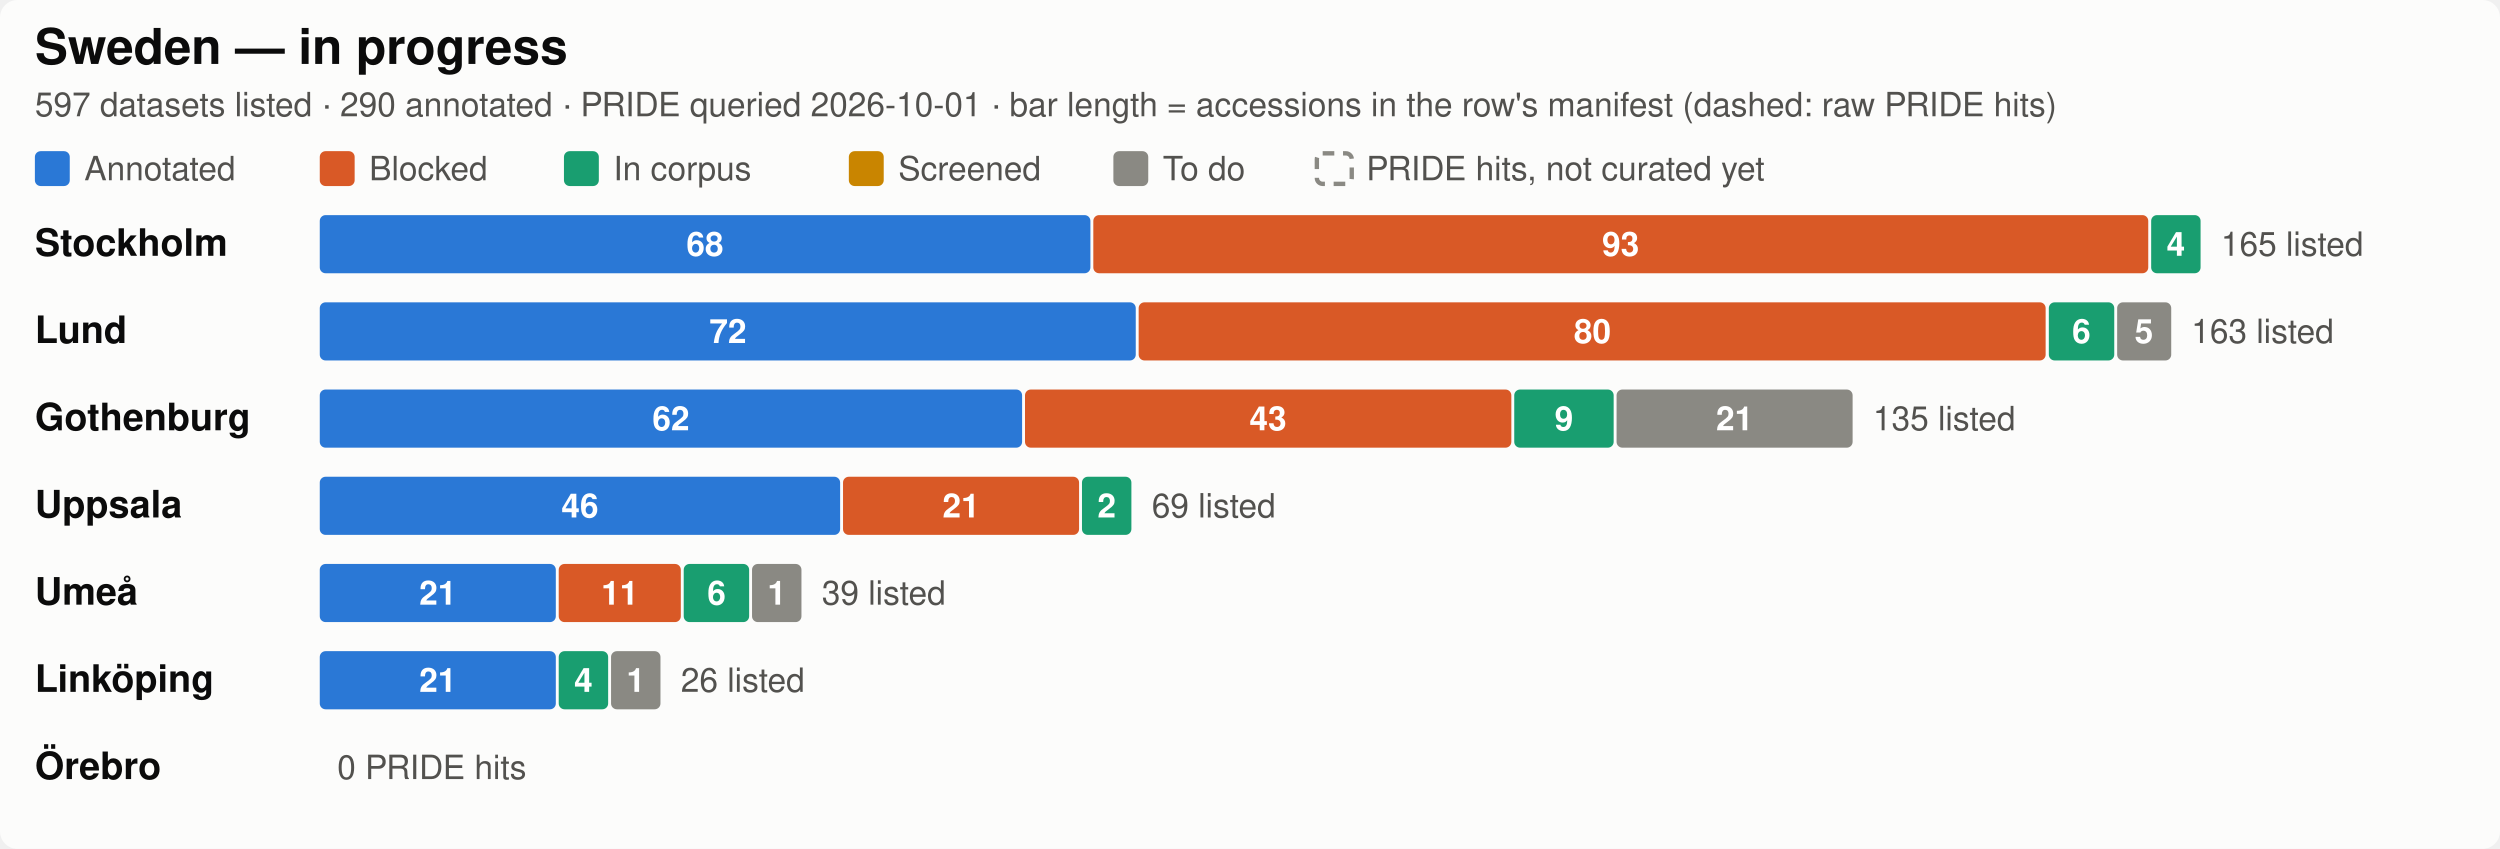
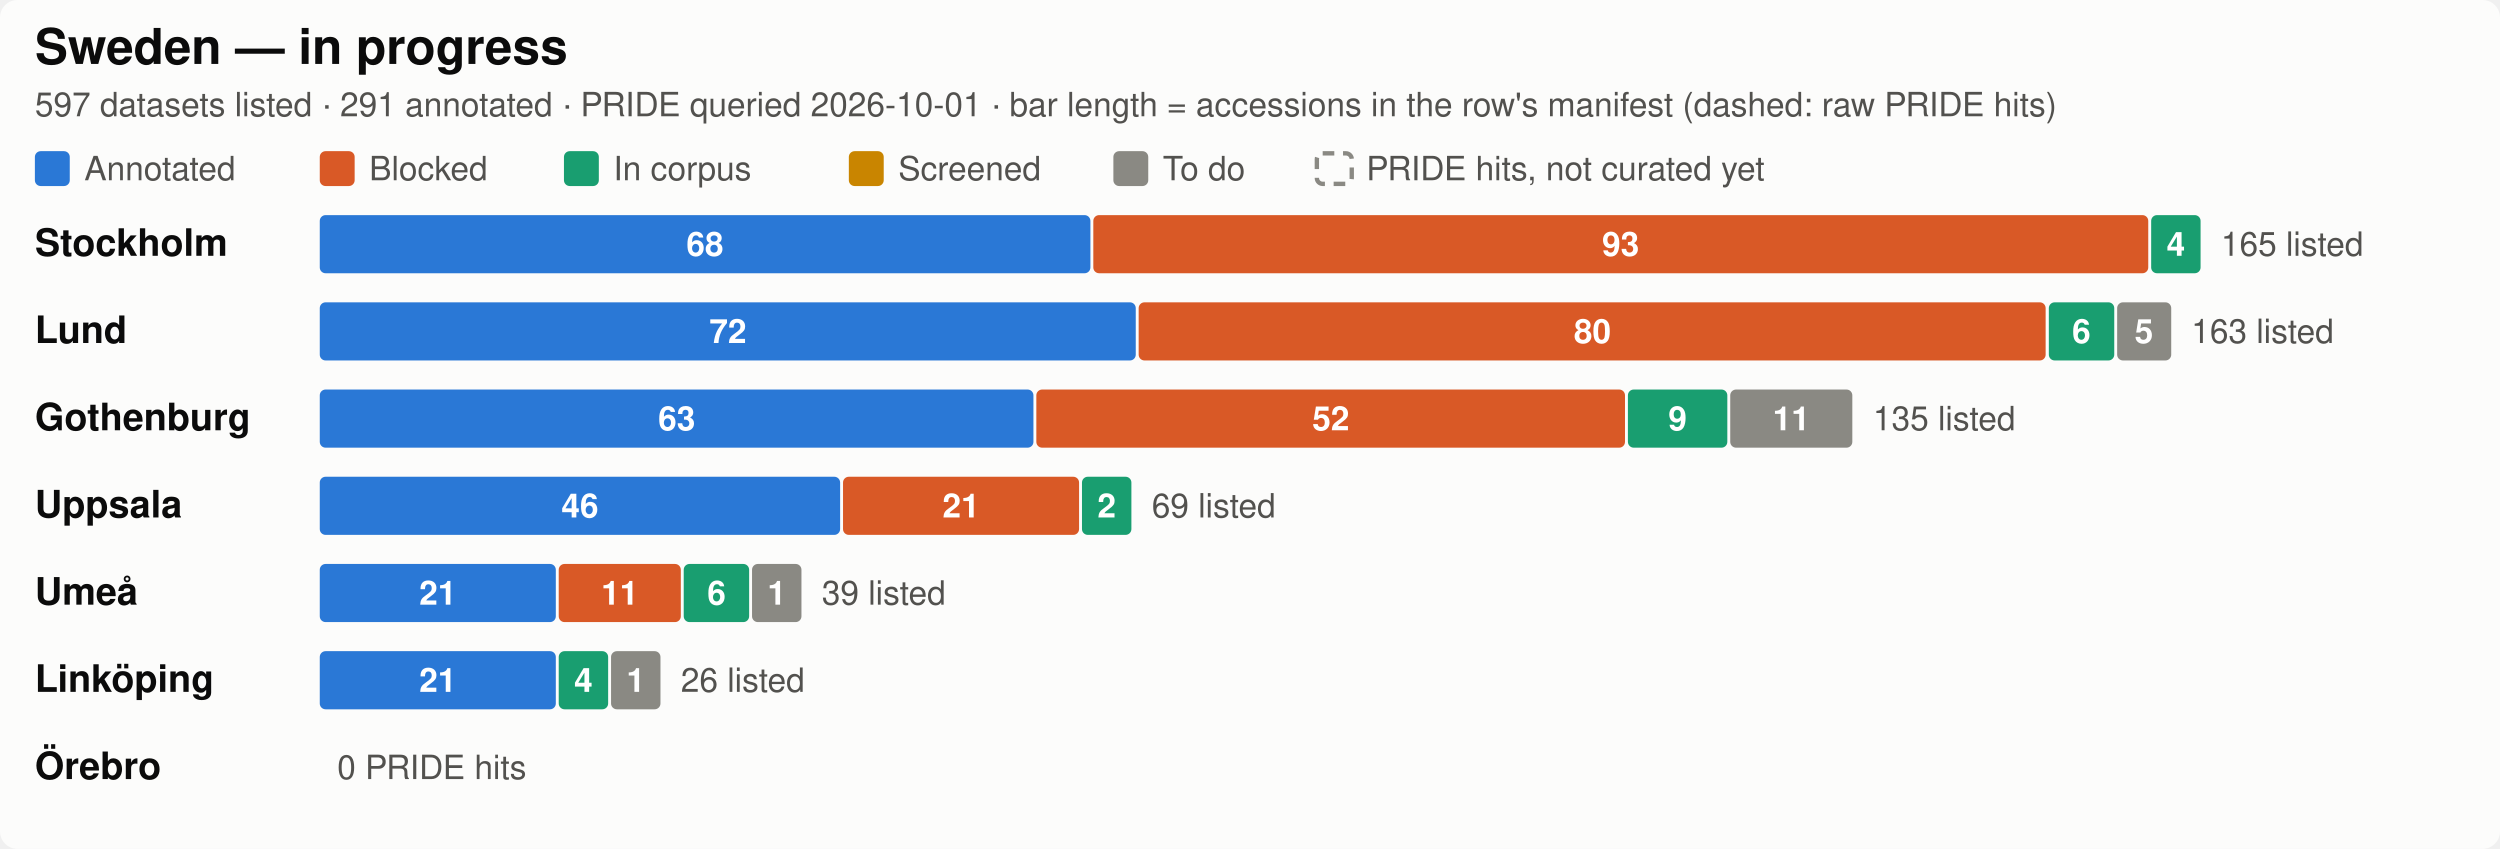
<svg xmlns="http://www.w3.org/2000/svg" width="860" height="292" viewBox="0 0 860 292" role="img" aria-label="Sweden SDRF progress by city">
  <style>
  .bg { fill: #fcfcfb; }
  .title { fill: #0b0b0b; font-size: 17px; font-weight: 600; }
  .city { fill: #0b0b0b; font-size: 13px; font-weight: 600; }
  .sub, .legend, .total { fill: #52514e; font-size: 11.5px; }
  .seg { font-size: 11.5px; font-weight: 600; fill: #ffffff; font-variant-numeric: tabular-nums; }
  .uncurated { fill: none; stroke: #8a8983; stroke-width: 1.5; stroke-dasharray: 4 3; }
  text { font-family: -apple-system, "Segoe UI", Helvetica, Arial, sans-serif; }
  .c-annotated { fill: #2a78d6; }
  .c-blocked { fill: #d95926; }
  .c-in_corpus { fill: #199e70; }
  .c-screened { fill: #c98500; }
  .c-todo { fill: #8a8983; }

  @media (prefers-color-scheme: dark) {
    .bg { fill: #1a1a19; }
    .title, .city { fill: #ffffff; }
    .sub, .legend, .total { fill: #c3c2b7; }
    .uncurated { stroke: #8f8e86; }
    .c-annotated { fill: #3987e5; }
    .c-blocked { fill: #d95926; }
    .c-in_corpus { fill: #199e70; }
    .c-screened { fill: #c98500; }
    .c-todo { fill: #6b6a65; }
  }
</style>
  <rect class="bg" width="860" height="292" rx="6" />
  <text class="title" x="12" y="22">Sweden — in progress</text>
-   <text class="sub" x="12" y="40">597 datasets listed · 290 annotated · PRIDE queried 2026-10-01 · bar length = accessions in the row's manifest (dashed: raw PRIDE hits)</text>
+   <text class="sub" x="12" y="40">597 datasets listed · 291 annotated · PRIDE queried 2026-10-01 · bar length = accessions in the row's manifest (dashed: raw PRIDE hits)</text>
  <rect class="c-annotated" fill="#2a78d6" x="12" y="52" width="12" height="12" rx="2" />
  <text class="legend" x="29" y="62">Annotated</text>
  <rect class="c-blocked" fill="#d95926" x="110" y="52" width="12" height="12" rx="2" />
  <text class="legend" x="127" y="62">Blocked</text>
  <rect class="c-in_corpus" fill="#199e70" x="194" y="52" width="12" height="12" rx="2" />
  <text class="legend" x="211" y="62">In corpus</text>
  <rect class="c-screened" fill="#c98500" x="292" y="52" width="12" height="12" rx="2" />
  <text class="legend" x="309" y="62">Screened</text>
  <rect class="c-todo" fill="#8a8983" x="383" y="52" width="12" height="12" rx="2" />
  <text class="legend" x="400" y="62">To do</text>
  <rect class="uncurated" fill="none" stroke="#8a8983" x="453" y="52.75" width="12" height="10.5" rx="2" />
  <text class="legend" x="470" y="62">PRIDE hits, not curated yet</text>
  <text class="city" x="12" y="88.0">Stockholm</text>
  <rect class="c-annotated" fill="#2a78d6" x="110.0" y="74" width="265.1" height="20" rx="2" />
  <text class="seg" x="242.5" y="88.0" text-anchor="middle">68</text>
  <rect class="c-blocked" fill="#d95926" x="376.1" y="74" width="362.9" height="20" rx="2" />
  <text class="seg" x="557.5" y="88.0" text-anchor="middle">93</text>
  <rect class="c-in_corpus" fill="#199e70" x="740.0" y="74" width="17.0" height="20" rx="2" />
  <text class="seg" x="748.5" y="88.0" text-anchor="middle">4</text>
  <text class="total" x="764.0" y="88.0">165 listed</text>
  <text class="city" x="12" y="118.0">Lund</text>
  <rect class="c-annotated" fill="#2a78d6" x="110.0" y="104" width="280.7" height="20" rx="2" />
  <text class="seg" x="250.4" y="118.0" text-anchor="middle">72</text>
  <rect class="c-blocked" fill="#d95926" x="391.7" y="104" width="312.0" height="20" rx="2" />
  <text class="seg" x="547.8" y="118.0" text-anchor="middle">80</text>
  <rect class="c-in_corpus" fill="#199e70" x="704.8" y="104" width="22.5" height="20" rx="2" />
  <text class="seg" x="716.0" y="118.0" text-anchor="middle">6</text>
  <rect class="c-todo" fill="#8a8983" x="728.3" y="104" width="18.6" height="20" rx="2" />
  <text class="seg" x="737.5" y="118.0" text-anchor="middle">5</text>
  <text class="total" x="753.8" y="118.0">163 listed</text>
  <text class="city" x="12" y="148.0">Gothenburg</text>
-   <rect class="c-annotated" fill="#2a78d6" x="110.0" y="134" width="241.6" height="20" rx="2" />
-   <text class="seg" x="230.8" y="148.0" text-anchor="middle">62</text>
-   <rect class="c-blocked" fill="#d95926" x="352.6" y="134" width="167.3" height="20" rx="2" />
-   <text class="seg" x="436.2" y="148.0" text-anchor="middle">43</text>
-   <rect class="c-in_corpus" fill="#199e70" x="520.9" y="134" width="34.2" height="20" rx="2" />
-   <text class="seg" x="538.0" y="148.0" text-anchor="middle">9</text>
-   <rect class="c-todo" fill="#8a8983" x="556.1" y="134" width="81.2" height="20" rx="2" />
-   <text class="seg" x="596.7" y="148.0" text-anchor="middle">21</text>
+   <rect class="c-annotated" fill="#2a78d6" x="110.0" y="134" width="245.5" height="20" rx="2" />
+   <text class="seg" x="232.8" y="148.0" text-anchor="middle">63</text>
+   <rect class="c-blocked" fill="#d95926" x="356.5" y="134" width="202.5" height="20" rx="2" />
+   <text class="seg" x="457.8" y="148.0" text-anchor="middle">52</text>
+   <rect class="c-in_corpus" fill="#199e70" x="560.0" y="134" width="34.2" height="20" rx="2" />
+   <text class="seg" x="577.1" y="148.0" text-anchor="middle">9</text>
+   <rect class="c-todo" fill="#8a8983" x="595.2" y="134" width="42.0" height="20" rx="2" />
+   <text class="seg" x="616.2" y="148.0" text-anchor="middle">11</text>
  <text class="total" x="644.3" y="148.0">135 listed</text>
  <text class="city" x="12" y="178.0">Uppsala</text>
  <rect class="c-annotated" fill="#2a78d6" x="110.0" y="164" width="179.0" height="20" rx="2" />
  <text class="seg" x="199.5" y="178.0" text-anchor="middle">46</text>
  <rect class="c-blocked" fill="#d95926" x="290.0" y="164" width="81.2" height="20" rx="2" />
  <text class="seg" x="330.6" y="178.0" text-anchor="middle">21</text>
  <rect class="c-in_corpus" fill="#199e70" x="372.2" y="164" width="17.0" height="20" rx="2" />
  <text class="seg" x="380.7" y="178.0" text-anchor="middle">2</text>
  <text class="total" x="396.2" y="178.0">69 listed</text>
  <text class="city" x="12" y="208.0">Umeå</text>
  <rect class="c-annotated" fill="#2a78d6" x="110.0" y="194" width="81.2" height="20" rx="2" />
  <text class="seg" x="150.6" y="208.0" text-anchor="middle">21</text>
  <rect class="c-blocked" fill="#d95926" x="192.2" y="194" width="42.0" height="20" rx="2" />
  <text class="seg" x="213.2" y="208.0" text-anchor="middle">11</text>
  <rect class="c-in_corpus" fill="#199e70" x="235.2" y="194" width="22.5" height="20" rx="2" />
  <text class="seg" x="246.5" y="208.0" text-anchor="middle">6</text>
  <rect class="c-todo" fill="#8a8983" x="258.7" y="194" width="17.0" height="20" rx="2" />
  <text class="seg" x="267.2" y="208.0" text-anchor="middle">1</text>
  <text class="total" x="282.7" y="208.0">39 listed</text>
  <text class="city" x="12" y="238.0">Linköping</text>
  <rect class="c-annotated" fill="#2a78d6" x="110.0" y="224" width="81.2" height="20" rx="2" />
  <text class="seg" x="150.6" y="238.0" text-anchor="middle">21</text>
  <rect class="c-in_corpus" fill="#199e70" x="192.2" y="224" width="17.0" height="20" rx="2" />
  <text class="seg" x="200.7" y="238.0" text-anchor="middle">4</text>
  <rect class="c-todo" fill="#8a8983" x="210.2" y="224" width="17.0" height="20" rx="2" />
  <text class="seg" x="218.7" y="238.0" text-anchor="middle">1</text>
  <text class="total" x="234.2" y="238.0">26 listed</text>
  <text class="city" x="12" y="268.0">Örebro</text>
  <text class="total" x="116.0" y="268.0">0 PRIDE hits</text>
</svg>
